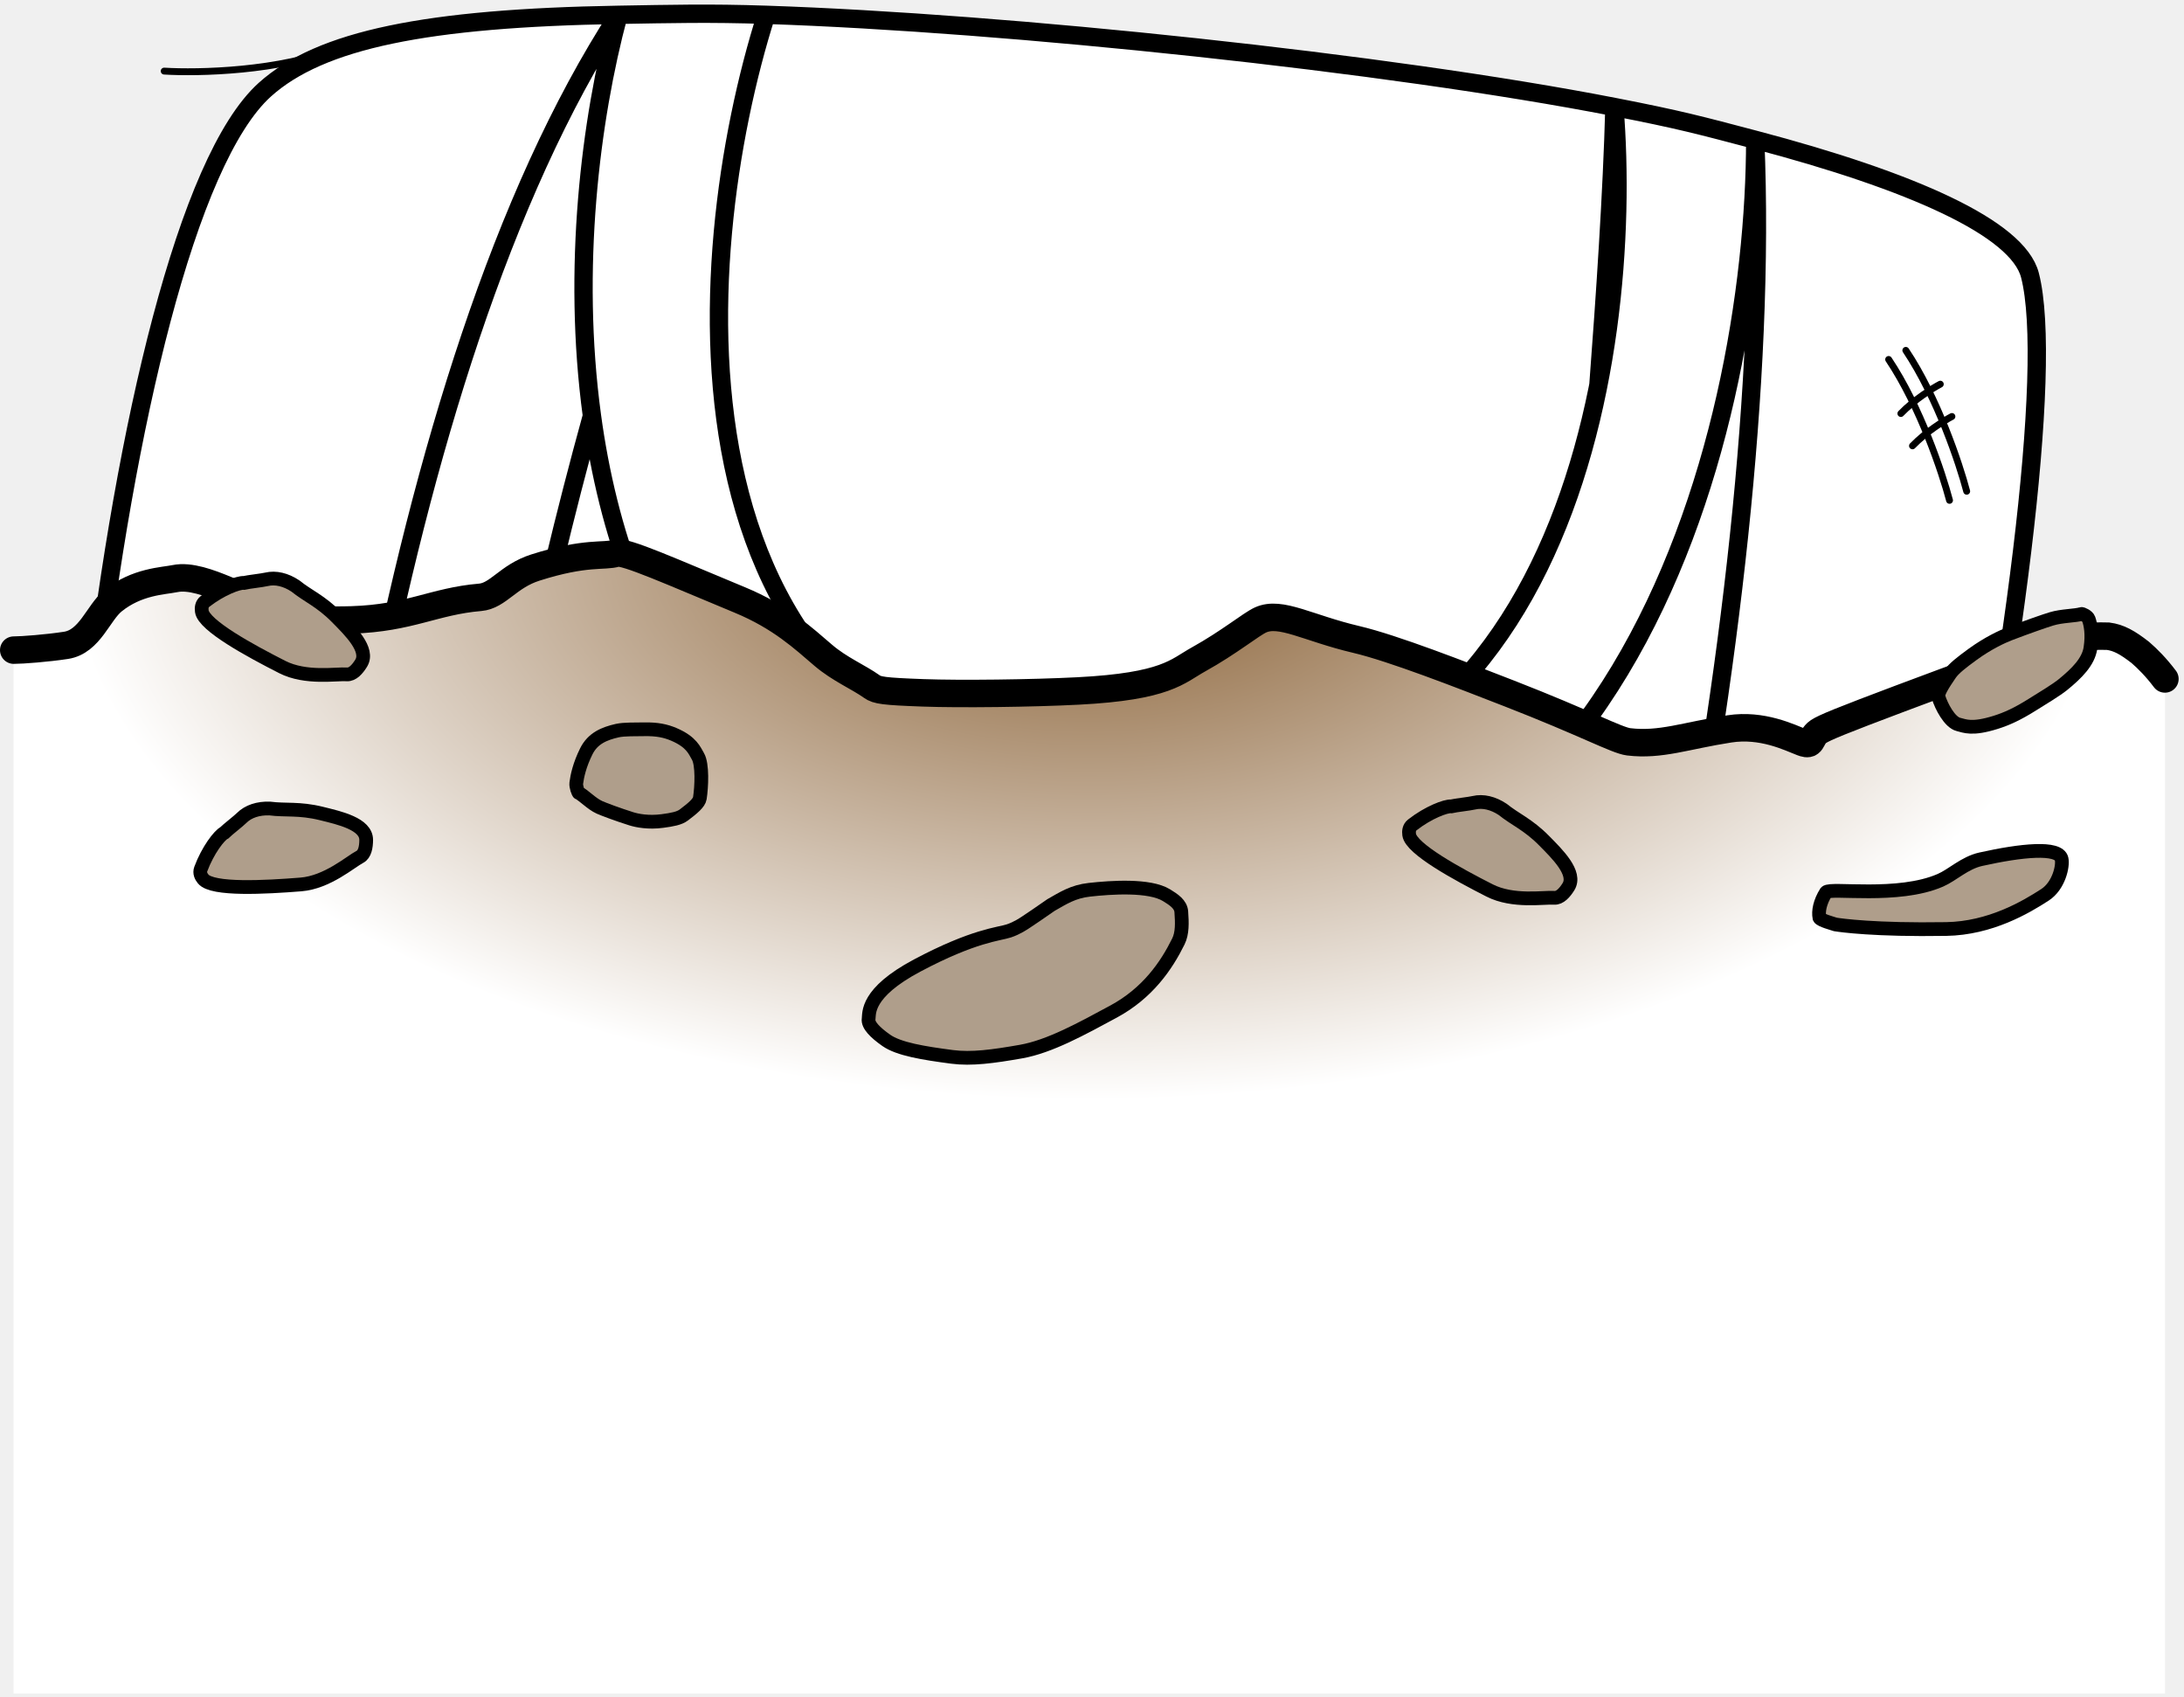
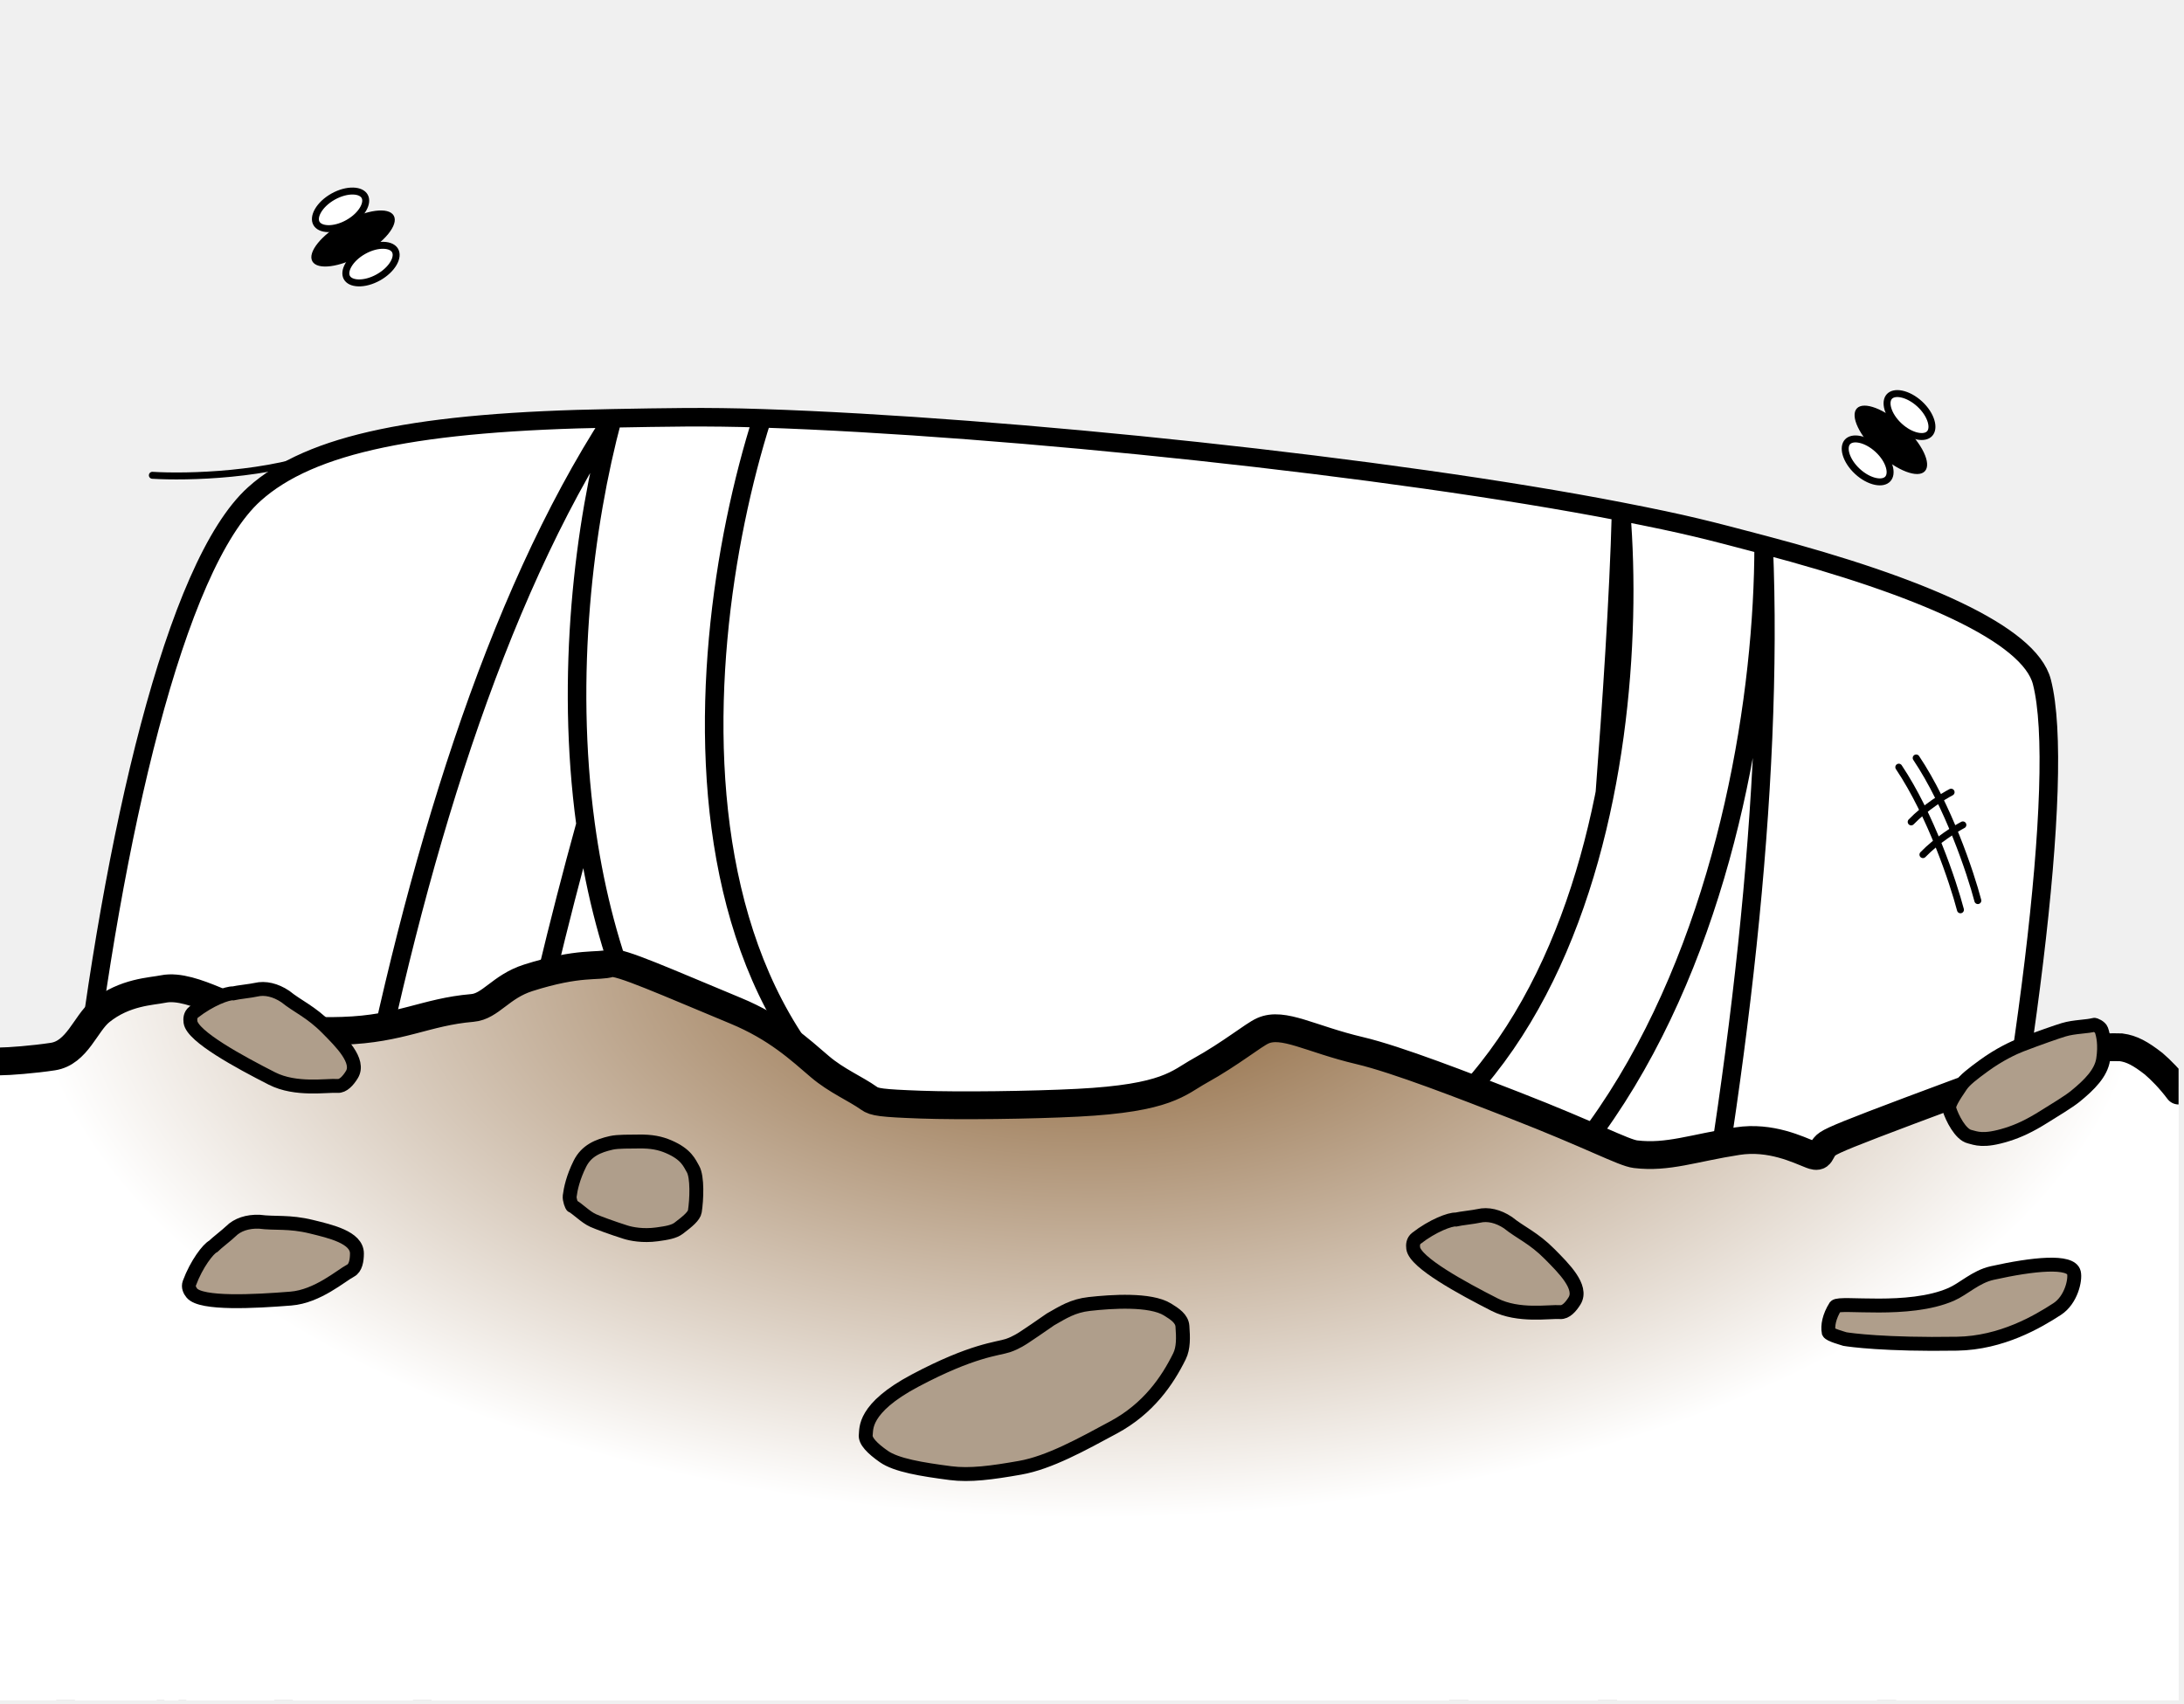
- <svg xmlns="http://www.w3.org/2000/svg" width="318" height="247" viewBox="0 0 318 247" fill="none">
-   <path d="M14.308 199.485C2.708 168.685 15.788 33.549 38.566 13.05C46.674 5.753 62.159 2.632 90.066 2.157C97.679 2.028 103.233 1.88 111.566 2.157C146.81 3.33 202.049 9.151 235.066 15.575C244.6 17.43 247.531 18.232 255.566 20.349C278.248 26.325 293.787 33.187 295.566 40.05C302.566 67.05 271.308 222.985 251.808 237.985C246.881 241.775 237.709 244.108 215.308 244.173C206.562 244.198 201.943 244.693 191.808 244.173C152.421 242.15 92.75 234.851 58.808 225.049C52.064 223.101 45.843 221.007 40.308 218.77C26.56 213.212 17.051 206.769 14.308 199.485Z" fill="white" />
-   <path d="M40.308 218.77C26.56 213.212 17.051 206.769 14.308 199.485C2.708 168.685 15.788 33.549 38.566 13.05C46.674 5.753 62.159 2.632 90.066 2.157M40.308 218.77C44.308 153.592 56.066 54.549 90.066 2.157M40.308 218.77C45.843 221.007 52.064 223.101 58.808 225.049M90.066 2.157C97.679 2.028 103.233 1.88 111.566 2.157M90.066 2.157C85.969 17.425 83.273 39.091 86.189 60.527M58.808 225.049C92.75 234.851 152.421 242.15 191.808 244.173M58.808 225.049C62.953 177.296 70.369 117.704 86.189 60.527M111.566 2.157C146.81 3.33 202.049 9.151 235.066 15.575M111.566 2.157C100.399 37.288 94.666 109.349 161.066 116.549C227.466 123.749 238.066 52.233 235.066 15.575M191.808 244.173C201.943 244.693 206.562 244.198 215.308 244.173M191.808 244.173C205.025 212.238 217.955 174.507 226.914 110.049M235.066 15.575C244.6 17.43 247.531 18.232 255.566 20.349M235.066 15.575C234.744 27.955 233.688 43.495 232.735 56.049M215.308 244.173C237.709 244.108 246.881 241.775 251.808 237.985C271.308 222.985 302.566 67.05 295.566 40.05C293.787 33.187 278.248 26.325 255.566 20.349M215.308 244.173C234.308 194.485 258.566 90.549 255.566 20.349M255.566 20.349C255.566 63.082 235.866 145.649 157.066 134.049C109.011 126.975 90.745 94.032 86.189 60.527" stroke="black" stroke-width="2.668" />
-   <path d="M23.905 10.35C28.835 10.654 40.806 10.401 49.242 6.953" stroke="black" stroke-linecap="round" />
-   <path d="M259 147.5C262.5 145.333 270.8 139.4 276 133" stroke="black" stroke-linecap="round" />
-   <path d="M22.883 181.632C24.424 185.449 28.864 194.635 34.29 200.845" stroke="black" stroke-linecap="round" />
-   <path d="M272.771 139.246C271.908 138.374 269.546 136.307 267 135.014" stroke="black" stroke-linecap="round" />
-   <path d="M28.682 196.603C29.688 195.901 32.126 193.923 33.831 191.634" stroke="black" stroke-linecap="round" />
-   <path d="M268.771 142.246C267.908 141.374 265.546 139.307 263 138.014" stroke="black" stroke-linecap="round" />
-   <path d="M26.403 192.153C27.409 191.451 29.847 189.473 31.553 187.183" stroke="black" stroke-linecap="round" />
-   <path d="M257 145.5C260.5 143.333 268.8 137.4 274 131" stroke="black" stroke-linecap="round" />
-   <path d="M25.193 180C26.735 183.817 31.175 193.003 36.6 199.213" stroke="black" stroke-linecap="round" />
-   <path d="M286.359 71.51C285.317 67.528 282.084 57.851 277.495 51" stroke="black" stroke-linecap="round" />
-   <path d="M282.516 55.921C281.429 56.49 278.758 58.14 276.775 60.194" stroke="black" stroke-linecap="round" />
-   <path d="M284.208 60.626C283.121 61.195 280.451 62.845 278.467 64.899" stroke="black" stroke-linecap="round" />
-   <path d="M283.86 72.834C282.817 68.852 279.585 59.175 274.995 52.324" stroke="black" stroke-linecap="round" />
-   <path d="M9.608 93.45C6.872 93.869 3.25 94.146 2 94.146V246.5H315.22V98.339C313.937 96.637 312.692 95.391 311.641 94.484C309.761 93.022 308.503 92.326 306.953 92.119C304.02 92.049 301.474 92.093 294.697 94.538C288.577 96.746 277.37 100.897 271.409 103.186C265.449 105.476 264.757 105.891 264.34 106.383C263.922 106.876 263.784 107.43 263.501 107.635C263.218 107.84 262.796 107.721 262.382 107.562C260.56 106.859 256.589 104.872 251.811 105.61C245.456 106.591 241.8 108.053 237.146 107.492C235.406 107.283 230.873 104.778 219.778 100.461L219.307 100.277C212.277 97.542 202.736 93.829 197.48 92.592C190.393 90.926 186.478 88.426 183.548 89.748C182.154 90.376 178.98 93.015 174.525 95.486C171.39 97.224 169.86 99.426 156.954 100.09C150.224 100.436 139.843 100.559 134.443 100.364C128.626 100.155 127.709 99.995 126.946 99.452C124.982 98.054 122.263 96.935 119.885 94.907C117.007 92.452 113.692 89.316 107.738 86.85C97.958 82.8 90.969 79.657 89.767 80.03C87.949 80.594 85.358 79.765 77.942 82.129C73.969 83.395 72.538 86.238 69.904 86.46C63.193 87.026 59.679 89.48 51.22 89.745C44.593 89.953 40.605 89.118 39.381 88.481C37.633 87.571 35.193 86.288 32.88 85.336C30.504 84.359 27.662 83.281 25.475 83.735C23.795 84.083 19.93 84.144 16.456 86.955C14.294 88.703 13.091 92.916 9.608 93.45Z" fill="white" />
-   <path d="M9.608 93.45C6.872 93.869 3.25 94.146 2 94.146V246.5H315.22V98.339C313.937 96.637 312.692 95.391 311.641 94.484C309.761 93.022 308.503 92.326 306.953 92.119C304.02 92.049 301.474 92.093 294.697 94.538C288.577 96.746 277.37 100.897 271.409 103.186C265.449 105.476 264.757 105.891 264.34 106.383C263.922 106.876 263.784 107.43 263.501 107.635C263.218 107.84 262.796 107.721 262.382 107.562C260.56 106.859 256.589 104.872 251.811 105.61C245.456 106.591 241.8 108.053 237.146 107.492C235.406 107.283 230.873 104.778 219.778 100.461L219.307 100.277C212.277 97.542 202.736 93.829 197.48 92.592C190.393 90.926 186.478 88.426 183.548 89.748C182.154 90.376 178.98 93.015 174.525 95.486C171.39 97.224 169.86 99.426 156.954 100.09C150.224 100.436 139.843 100.559 134.443 100.364C128.626 100.155 127.709 99.995 126.946 99.452C124.982 98.054 122.263 96.935 119.885 94.907C117.007 92.452 113.692 89.316 107.738 86.85C97.958 82.8 90.969 79.657 89.767 80.03C87.949 80.594 85.358 79.765 77.942 82.129C73.969 83.395 72.538 86.238 69.904 86.46C63.193 87.026 59.679 89.48 51.22 89.745C44.593 89.953 40.605 89.118 39.381 88.481C37.633 87.571 35.193 86.288 32.88 85.336C30.504 84.359 27.662 83.281 25.475 83.735C23.795 84.083 19.93 84.144 16.456 86.955C14.294 88.703 13.091 92.916 9.608 93.45Z" fill="url(#paint0_radial_420_57)" />
-   <path d="M2 94.636C3.25 94.636 6.872 94.359 9.608 93.94C13.091 93.406 14.294 89.194 16.456 87.445C19.93 84.635 23.795 84.573 25.475 84.225C27.662 83.772 30.504 84.85 32.88 85.827C35.193 86.778 37.633 88.061 39.381 88.971C40.605 89.608 44.593 90.443 51.22 90.236C59.679 89.971 63.193 87.516 69.904 86.95C72.538 86.728 73.969 83.885 77.942 82.619C85.358 80.255 87.949 81.084 89.767 80.52C90.969 80.147 97.958 83.29 107.738 87.34C113.692 89.806 117.007 92.942 119.885 95.397C122.263 97.425 124.982 98.544 126.946 99.942C127.709 100.486 128.626 100.645 134.443 100.854C139.843 101.049 150.224 100.926 156.954 100.58C169.86 99.916 171.39 97.714 174.525 95.976C178.98 93.505 182.154 90.867 183.548 90.238C186.478 88.916 190.393 91.416 197.48 93.083C202.854 94.347 212.709 98.2 219.778 100.951C230.873 105.268 235.406 107.773 237.146 107.983C241.8 108.543 245.456 107.081 251.811 106.1C256.589 105.362 260.56 107.349 262.382 108.052C262.796 108.212 263.218 108.331 263.501 108.125C263.784 107.92 263.922 107.366 264.34 106.874C264.757 106.381 265.449 105.966 271.409 103.676C277.37 101.387 288.577 97.236 294.697 95.028C301.474 92.584 304.02 92.54 306.953 92.609C308.503 92.816 309.761 93.513 311.641 94.974C312.692 95.882 313.937 97.127 315.22 98.829" stroke="black" stroke-width="4" stroke-linecap="round" />
-   <path d="M29.234 126.509C30.263 123.741 31.939 121.59 32.656 121.233C33.146 120.743 34.703 119.547 35.186 119.064C36.145 118.105 37.6 117.63 39.273 117.691C41.557 117.99 43.562 117.62 46.781 118.412C49.493 119.078 53.322 119.941 53.318 122.262C53.316 123.28 53.125 124.347 52.412 124.72C51.028 125.442 47.659 128.435 43.817 128.743C38.602 129.162 30.92 129.573 29.589 127.954C29.29 127.59 29.022 127.08 29.234 126.509Z" fill="#AF9E8B" stroke="black" stroke-width="2" stroke-linecap="round" />
-   <path d="M205.634 120.082C207.959 118.262 210.513 117.306 211.311 117.377C211.985 117.216 213.938 117.011 214.602 116.853C215.92 116.538 217.41 116.894 218.803 117.822C220.593 119.272 222.495 120.006 224.823 122.365C226.785 124.353 229.596 127.093 228.378 129.068C227.844 129.934 227.123 130.744 226.32 130.688C224.762 130.579 220.325 131.366 216.89 129.618C212.228 127.245 205.466 123.575 205.18 121.499C205.116 121.032 205.154 120.457 205.634 120.082Z" fill="#AF9E8B" stroke="black" stroke-width="2" stroke-linecap="round" />
-   <path d="M29.839 87.558C32.165 85.739 34.718 84.782 35.516 84.854C36.19 84.693 38.143 84.488 38.807 84.329C40.126 84.014 41.615 84.371 43.008 85.298C44.798 86.749 46.7 87.483 49.029 89.842C50.991 91.829 53.802 94.569 52.584 96.544C52.05 97.411 51.328 98.22 50.525 98.164C48.968 98.056 44.531 98.843 41.096 97.094C36.434 94.722 29.672 91.051 29.386 88.976C29.321 88.509 29.36 87.934 29.839 87.558Z" fill="#AF9E8B" stroke="black" stroke-width="2" stroke-linecap="round" />
-   <path d="M283.379 135.231C272.983 135.404 267.977 134.687 267.26 134.568C266.892 134.445 265.094 133.966 264.916 133.6C264.737 132.64 264.979 131.321 265.883 129.877C266.543 129.158 276.36 130.823 282.523 128.139C284.327 127.353 286.047 125.6 288.419 125.072C294.324 123.756 299.752 123.206 300.176 125.025C300.414 126.045 299.778 128.94 297.765 130.249C294.98 132.059 289.792 135.124 283.379 135.231Z" fill="#AF9E8B" stroke="black" stroke-width="2" stroke-linecap="round" />
-   <path d="M133.536 140.551C141.871 136.124 145.408 136 146.908 135.5C148.09 135.106 149.061 134.445 149.423 134.203L149.423 134.203C150.142 133.724 151.223 133.003 153.028 131.74C154.83 130.718 156.234 129.786 158.614 129.52C161.829 129.162 167.367 128.789 169.847 130.308C170.925 130.967 171.923 131.634 172.002 132.717C172.121 134.337 172.165 135.847 171.575 137.043C169.829 140.586 167.097 144.573 162.119 147.258C157.558 149.717 152.847 152.337 148.666 153.072C144.592 153.79 141.45 154.211 138.637 153.844C134.498 153.303 130.859 152.716 129.044 151.436C127.427 150.298 126.336 149.21 126.474 148.316C126.595 147.537 126.029 144.539 133.536 140.551Z" fill="#AF9E8B" stroke="black" stroke-width="2" stroke-linecap="round" />
-   <path d="M85.375 109.353C84.391 111.323 84.035 112.979 83.908 114C83.846 114.5 84.182 115.423 84.311 115.466C84.567 115.552 85.039 115.938 85.595 116.387C86.153 116.837 86.706 117.26 87.286 117.521C87.951 117.82 89.987 118.577 91.934 119.191C92.745 119.447 94.409 119.785 96.454 119.509C97.882 119.316 98.902 119.136 99.573 118.629C100.878 117.643 101.795 116.873 101.901 116.19C102.157 114.546 102.308 111.256 101.62 110.091C101.127 109.256 100.707 108.006 98.124 106.901C96.93 106.39 95.68 106.122 93.79 106.157C92.578 106.18 90.862 106.129 89.883 106.351C87.984 106.781 86.314 107.471 85.375 109.353Z" fill="#AF9E8B" stroke="black" stroke-width="2" stroke-linecap="round" />
-   <path d="M304.376 94.343C304.687 92.283 304.401 90.889 304.117 90.096C303.978 89.707 303.196 89.312 303.028 89.375C302.694 89.499 301.982 89.57 301.144 89.659C300.305 89.748 299.482 89.853 298.697 90.088C297.797 90.357 295.108 91.293 292.583 92.262C291.531 92.666 289.452 93.623 287.188 95.276C285.609 96.43 284.498 97.284 283.932 98.112C282.831 99.724 282.089 100.91 282.255 101.456C282.653 102.77 283.869 105.143 285.163 105.453C286.089 105.675 287.107 106.235 290.579 105.148C292.185 104.645 293.753 103.936 295.937 102.561C297.338 101.678 299.356 100.486 300.401 99.633C302.429 97.979 304.08 96.31 304.376 94.343Z" fill="#AF9E8B" stroke="black" stroke-width="2" stroke-linecap="round" />
+ <svg xmlns="http://www.w3.org/2000/svg" width="314" height="245" viewBox="0 0 314 245" fill="none">
+   <g clip-path="url(#clip0_428_59)">
+     <path d="M12.308 257.485C0.708 226.685 13.788 91.549 36.566 71.05C44.674 63.753 60.159 60.632 88.066 60.157C95.679 60.028 101.233 59.88 109.566 60.157C144.81 61.33 200.049 67.151 233.066 73.575C242.6 75.43 245.531 76.232 253.566 78.349C276.248 84.325 291.787 91.187 293.566 98.05C300.566 125.05 269.308 280.985 249.808 295.985C244.881 299.775 235.709 302.108 213.308 302.173C204.562 302.198 199.943 302.693 189.808 302.173C150.421 300.15 90.75 292.851 56.808 283.049C50.064 281.101 43.843 279.007 38.308 276.77C24.56 271.212 15.051 264.769 12.308 257.485Z" fill="white" />
+     <path d="M38.308 276.77C24.56 271.212 15.051 264.769 12.308 257.485C0.708 226.685 13.788 91.549 36.566 71.05C44.674 63.753 60.159 60.632 88.066 60.157M38.308 276.77C42.308 211.592 54.066 112.549 88.066 60.157M38.308 276.77C43.843 279.007 50.064 281.101 56.808 283.049M88.066 60.157C95.679 60.028 101.233 59.88 109.566 60.157M88.066 60.157C83.969 75.425 81.273 97.091 84.189 118.527M56.808 283.049C90.75 292.851 150.421 300.15 189.808 302.173M56.808 283.049C60.953 235.296 68.369 175.704 84.189 118.527M109.566 60.157C144.81 61.33 200.049 67.151 233.066 73.575M109.566 60.157C98.399 95.288 92.666 167.349 159.066 174.549C225.466 181.749 236.066 110.233 233.066 73.575M189.808 302.173C199.943 302.693 204.562 302.198 213.308 302.173M189.808 302.173C203.025 270.238 215.955 232.507 224.914 168.049M233.066 73.575C242.6 75.43 245.531 76.232 253.566 78.349M233.066 73.575C232.744 85.955 231.688 101.495 230.735 114.049M213.308 302.173C235.709 302.108 244.881 299.775 249.808 295.985C269.308 280.985 300.566 125.05 293.566 98.05C291.787 91.187 276.248 84.325 253.566 78.349M213.308 302.173C232.308 252.485 256.566 148.549 253.566 78.349M253.566 78.349C253.566 121.082 233.866 203.649 155.066 192.049C107.011 184.975 88.745 152.032 84.189 118.527" stroke="black" stroke-width="2.668" />
+     <path d="M21.905 68.35C26.835 68.654 38.806 68.401 47.242 64.953" stroke="black" stroke-linecap="round" />
+     <path d="M257 205.5C260.5 203.333 268.8 197.4 274 191" stroke="black" stroke-linecap="round" />
+     <path d="M20.883 239.632C22.424 243.449 26.864 252.635 32.29 258.845" stroke="black" stroke-linecap="round" />
+     <path d="M270.771 197.246C269.908 196.374 267.546 194.307 265 193.014" stroke="black" stroke-linecap="round" />
+     <path d="M266.771 200.246C265.908 199.374 263.546 197.307 261 196.014" stroke="black" stroke-linecap="round" />
+     <path d="M24.403 250.153C25.409 249.451 27.847 247.473 29.553 245.183" stroke="black" stroke-linecap="round" />
+     <path d="M255 203.5C258.5 201.333 266.8 195.4 272 189" stroke="black" stroke-linecap="round" />
+     <path d="M23.193 238C24.735 241.817 29.175 251.003 34.6 257.213" stroke="black" stroke-linecap="round" />
+     <path d="M284.359 129.51C283.317 125.528 280.084 115.851 275.495 109" stroke="black" stroke-linecap="round" />
+     <path d="M280.516 113.921C279.429 114.49 276.758 116.14 274.775 118.194" stroke="black" stroke-linecap="round" />
+     <path d="M282.208 118.626C281.121 119.195 278.451 120.845 276.467 122.899" stroke="black" stroke-linecap="round" />
+     <path d="M281.86 130.834C280.817 126.852 277.585 117.175 272.995 110.324" stroke="black" stroke-linecap="round" />
+     <path d="M7.608 151.45C4.872 151.869 1.25 152.146 0 152.146V304.5H313.22V156.339C311.937 154.637 310.692 153.391 309.641 152.484C307.761 151.022 306.503 150.326 304.953 150.119C302.02 150.049 299.474 150.093 292.697 152.538C286.577 154.746 275.37 158.897 269.409 161.186C263.449 163.476 262.757 163.891 262.34 164.383C261.922 164.876 261.784 165.43 261.501 165.635C261.218 165.84 260.796 165.721 260.382 165.562C258.56 164.859 254.589 162.872 249.811 163.61C243.456 164.591 239.8 166.053 235.146 165.492C233.406 165.283 228.873 162.778 217.778 158.461L217.307 158.277C210.277 155.542 200.736 151.829 195.48 150.592C188.393 148.926 184.478 146.426 181.548 147.747C180.154 148.376 176.98 151.015 172.525 153.486C169.39 155.224 167.86 157.426 154.954 158.09C148.224 158.436 137.843 158.559 132.443 158.364C126.626 158.155 125.709 157.995 124.946 157.452C122.982 156.054 120.263 154.935 117.885 152.907C115.007 150.452 111.692 147.316 105.738 144.85C95.958 140.8 88.969 137.657 87.767 138.03C85.949 138.594 83.358 137.765 75.942 140.129C71.969 141.395 70.538 144.238 67.904 144.46C61.193 145.026 57.679 147.48 49.22 147.745C42.593 147.953 38.605 147.118 37.381 146.481C35.633 145.571 33.193 144.288 30.88 143.336C28.504 142.359 25.662 141.281 23.475 141.735C21.795 142.083 17.93 142.144 14.456 144.955C12.294 146.703 11.091 150.916 7.608 151.45Z" fill="white" />
+     <path d="M7.608 151.45C4.872 151.869 1.25 152.146 0 152.146V304.5H313.22V156.339C311.937 154.637 310.692 153.391 309.641 152.484C307.761 151.022 306.503 150.326 304.953 150.119C302.02 150.049 299.474 150.093 292.697 152.538C286.577 154.746 275.37 158.897 269.409 161.186C263.449 163.476 262.757 163.891 262.34 164.383C261.922 164.876 261.784 165.43 261.501 165.635C261.218 165.84 260.796 165.721 260.382 165.562C258.56 164.859 254.589 162.872 249.811 163.61C243.456 164.591 239.8 166.053 235.146 165.492C233.406 165.283 228.873 162.778 217.778 158.461L217.307 158.277C210.277 155.542 200.736 151.829 195.48 150.592C188.393 148.926 184.478 146.426 181.548 147.747C180.154 148.376 176.98 151.015 172.525 153.486C169.39 155.224 167.86 157.426 154.954 158.09C148.224 158.436 137.843 158.559 132.443 158.364C126.626 158.155 125.709 157.995 124.946 157.452C122.982 156.054 120.263 154.935 117.885 152.907C115.007 150.452 111.692 147.316 105.738 144.85C95.958 140.8 88.969 137.657 87.767 138.03C85.949 138.594 83.358 137.765 75.942 140.129C71.969 141.395 70.538 144.238 67.904 144.46C61.193 145.026 57.679 147.48 49.22 147.745C42.593 147.953 38.605 147.118 37.381 146.481C35.633 145.571 33.193 144.288 30.88 143.336C28.504 142.359 25.662 141.281 23.475 141.735C21.795 142.083 17.93 142.144 14.456 144.955C12.294 146.703 11.091 150.916 7.608 151.45Z" fill="url(#paint0_radial_428_59)" />
+     <path d="M0 152.636C1.25 152.636 4.872 152.359 7.608 151.94C11.091 151.406 12.294 147.194 14.456 145.445C17.93 142.635 21.795 142.573 23.475 142.225C25.662 141.772 28.504 142.85 30.88 143.827C33.193 144.778 35.633 146.062 37.381 146.971C38.605 147.608 42.593 148.443 49.22 148.236C57.679 147.971 61.193 145.516 67.904 144.95C70.538 144.728 71.969 141.885 75.942 140.619C83.358 138.255 85.949 139.084 87.767 138.52C88.969 138.147 95.958 141.29 105.738 145.34C111.692 147.806 115.007 150.942 117.885 153.397C120.263 155.425 122.982 156.544 124.946 157.942C125.709 158.486 126.626 158.645 132.443 158.854C137.843 159.049 148.224 158.926 154.954 158.58C167.86 157.916 169.39 155.714 172.525 153.976C176.98 151.505 180.154 148.867 181.548 148.238C184.478 146.916 188.393 149.416 195.48 151.083C200.854 152.347 210.709 156.2 217.778 158.951C228.873 163.268 233.406 165.773 235.146 165.983C239.8 166.543 243.456 165.081 249.811 164.1C254.589 163.362 258.56 165.349 260.382 166.052C260.796 166.212 261.218 166.331 261.501 166.125C261.784 165.92 261.922 165.366 262.34 164.874C262.757 164.381 263.449 163.966 269.409 161.676C275.37 159.387 286.577 155.236 292.697 153.028C299.474 150.584 302.02 150.54 304.953 150.609C306.503 150.816 307.761 151.512 309.641 152.974C310.692 153.882 311.937 155.127 313.22 156.829" stroke="black" stroke-width="4" stroke-linecap="round" />
+     <path d="M27.234 184.509C28.263 181.741 29.939 179.59 30.656 179.233C31.146 178.743 32.703 177.547 33.186 177.064C34.145 176.105 35.6 175.63 37.273 175.691C39.557 175.99 41.562 175.62 44.781 176.412C47.493 177.078 51.322 177.941 51.318 180.262C51.316 181.28 51.125 182.347 50.412 182.72C49.028 183.442 45.659 186.435 41.817 186.743C36.602 187.162 28.92 187.573 27.589 185.954C27.29 185.59 27.022 185.08 27.234 184.509Z" fill="#AF9E8B" stroke="black" stroke-width="2" stroke-linecap="round" />
+     <path d="M203.634 178.082C205.959 176.262 208.513 175.306 209.311 175.377C209.985 175.216 211.938 175.011 212.602 174.853C213.92 174.538 215.41 174.894 216.803 175.822C218.593 177.272 220.495 178.006 222.823 180.365C224.785 182.353 227.596 185.093 226.378 187.068C225.844 187.934 225.123 188.744 224.32 188.688C222.762 188.579 218.325 189.366 214.89 187.618C210.228 185.245 203.466 181.575 203.18 179.499C203.116 179.032 203.154 178.457 203.634 178.082Z" fill="#AF9E8B" stroke="black" stroke-width="2" stroke-linecap="round" />
+     <path d="M27.839 145.558C30.165 143.739 32.718 142.782 33.516 142.854C34.19 142.693 36.143 142.488 36.807 142.329C38.126 142.014 39.615 142.371 41.008 143.298C42.798 144.749 44.7 145.483 47.029 147.842C48.991 149.829 51.802 152.569 50.584 154.544C50.05 155.411 49.328 156.22 48.525 156.164C46.968 156.056 42.531 156.843 39.096 155.094C34.434 152.721 27.672 149.051 27.386 146.976C27.321 146.509 27.36 145.934 27.839 145.558Z" fill="#AF9E8B" stroke="black" stroke-width="2" stroke-linecap="round" />
+     <path d="M281.379 193.231C270.983 193.404 265.977 192.687 265.26 192.568C264.892 192.445 263.094 191.966 262.916 191.6C262.737 190.64 262.979 189.321 263.883 187.877C264.543 187.158 274.36 188.823 280.523 186.139C282.327 185.353 284.047 183.6 286.419 183.072C292.324 181.756 297.752 181.206 298.176 183.025C298.414 184.045 297.778 186.94 295.765 188.249C292.98 190.059 287.792 193.124 281.379 193.231Z" fill="#AF9E8B" stroke="black" stroke-width="2" stroke-linecap="round" />
+     <path d="M131.536 198.551C139.871 194.124 143.408 194 144.908 193.5C146.09 193.106 147.061 192.445 147.423 192.203L147.423 192.203C148.142 191.724 149.223 191.003 151.028 189.74C152.83 188.718 154.234 187.786 156.614 187.52C159.829 187.162 165.367 186.789 167.847 188.308C168.925 188.967 169.923 189.634 170.002 190.717C170.121 192.337 170.165 193.847 169.575 195.043C167.829 198.586 165.097 202.573 160.119 205.258C155.558 207.717 150.847 210.337 146.666 211.072C142.592 211.79 139.45 212.211 136.637 211.844C132.498 211.303 128.859 210.716 127.044 209.436C125.427 208.298 124.336 207.21 124.474 206.316C124.595 205.537 124.029 202.539 131.536 198.551Z" fill="#AF9E8B" stroke="black" stroke-width="2" stroke-linecap="round" />
+     <path d="M83.375 167.353C82.391 169.323 82.035 170.979 81.908 172C81.846 172.5 82.182 173.423 82.311 173.466C82.567 173.552 83.039 173.938 83.595 174.387C84.153 174.837 84.706 175.26 85.286 175.521C85.951 175.82 87.987 176.577 89.934 177.191C90.745 177.447 92.409 177.785 94.454 177.509C95.882 177.316 96.902 177.136 97.573 176.629C98.878 175.643 99.795 174.873 99.901 174.19C100.157 172.546 100.308 169.256 99.62 168.091C99.127 167.256 98.707 166.006 96.124 164.901C94.93 164.39 93.68 164.122 91.79 164.157C90.578 164.18 88.862 164.129 87.883 164.351C85.984 164.781 84.314 165.471 83.375 167.353Z" fill="#AF9E8B" stroke="black" stroke-width="2" stroke-linecap="round" />
+     <path d="M302.376 152.343C302.687 150.283 302.401 148.889 302.117 148.096C301.978 147.707 301.196 147.312 301.028 147.375C300.694 147.499 299.982 147.57 299.144 147.659C298.305 147.748 297.482 147.853 296.697 148.088C295.797 148.357 293.108 149.293 290.583 150.262C289.531 150.666 287.452 151.623 285.188 153.277C283.609 154.43 282.498 155.284 281.932 156.112C280.831 157.724 280.089 158.91 280.255 159.456C280.653 160.77 281.869 163.143 283.163 163.453C284.089 163.675 285.107 164.235 288.579 163.148C290.185 162.645 291.753 161.936 293.937 160.561C295.338 159.678 297.356 158.486 298.401 157.634C300.429 155.979 302.08 154.31 302.376 152.343Z" fill="#AF9E8B" stroke="black" stroke-width="2" stroke-linecap="round" />
+     <ellipse cx="50.761" cy="34.298" rx="6.71" ry="2.684" transform="rotate(-29.2784 50.7609 34.2979)" fill="black" />
+     <path d="M47.895 28.272C48.907 27.704 49.941 27.45 50.779 27.474C51.629 27.499 52.186 27.801 52.428 28.233C52.671 28.667 52.638 29.299 52.216 30.038C51.8 30.766 51.044 31.515 50.032 32.082C49.02 32.649 47.986 32.904 47.147 32.88C46.297 32.855 45.74 32.553 45.497 32.12C45.255 31.687 45.288 31.055 45.71 30.317C46.127 29.588 46.883 28.839 47.895 28.272Z" fill="white" stroke="black" />
+     <path d="M52.271 36.075C53.283 35.507 54.316 35.252 55.155 35.277C56.005 35.302 56.561 35.603 56.804 36.036C57.047 36.469 57.014 37.102 56.592 37.84C56.175 38.569 55.419 39.317 54.407 39.885C53.395 40.452 52.361 40.707 51.523 40.682C50.673 40.657 50.116 40.355 49.873 39.922C49.63 39.489 49.664 38.858 50.086 38.119C50.502 37.391 51.259 36.642 52.271 36.075Z" fill="white" stroke="black" />
+     <ellipse cx="271.853" cy="63.249" rx="6.655" ry="2.662" transform="rotate(-137.319 271.853 63.2495)" fill="black" />
+     <path d="M267.054 67.798C266.208 67.018 265.651 66.122 265.416 65.325C265.179 64.516 265.293 63.9 265.625 63.54C265.958 63.179 266.562 63.017 267.387 63.188C268.201 63.356 269.14 63.839 269.985 64.619C270.831 65.398 271.387 66.295 271.622 67.092C271.859 67.901 271.746 68.516 271.413 68.877C271.081 69.237 270.476 69.401 269.651 69.23C268.837 69.061 267.899 68.577 267.054 67.798Z" fill="white" stroke="black" />
+     <path d="M273.069 61.276C272.224 60.497 271.666 59.601 271.432 58.803C271.195 57.995 271.309 57.379 271.641 57.018C271.974 56.658 272.578 56.495 273.403 56.666C274.217 56.835 275.155 57.318 276.001 58.097C276.846 58.877 277.403 59.773 277.637 60.571C277.874 61.379 277.761 61.995 277.429 62.355C277.096 62.716 276.492 62.879 275.666 62.708C274.852 62.539 273.915 62.056 273.069 61.276Z" fill="white" stroke="black" />
+   </g>
  <defs>
-     <radialGradient id="paint0_radial_420_57" cx="0" cy="0" r="1" gradientUnits="userSpaceOnUse" gradientTransform="translate(158.408 80) rotate(89.9305) scale(166.5 313.22)">
+     <radialGradient id="paint0_radial_428_59" cx="0" cy="0" r="1" gradientUnits="userSpaceOnUse" gradientTransform="translate(156.408 138) rotate(89.9305) scale(166.5 313.22)">
      <stop stop-color="#855B2E" />
      <stop offset="0.481" stop-color="white" />
    </radialGradient>
+     <clipPath id="clip0_428_59">
+       <rect width="313.22" height="244.5" fill="white" />
+     </clipPath>
  </defs>
</svg>
